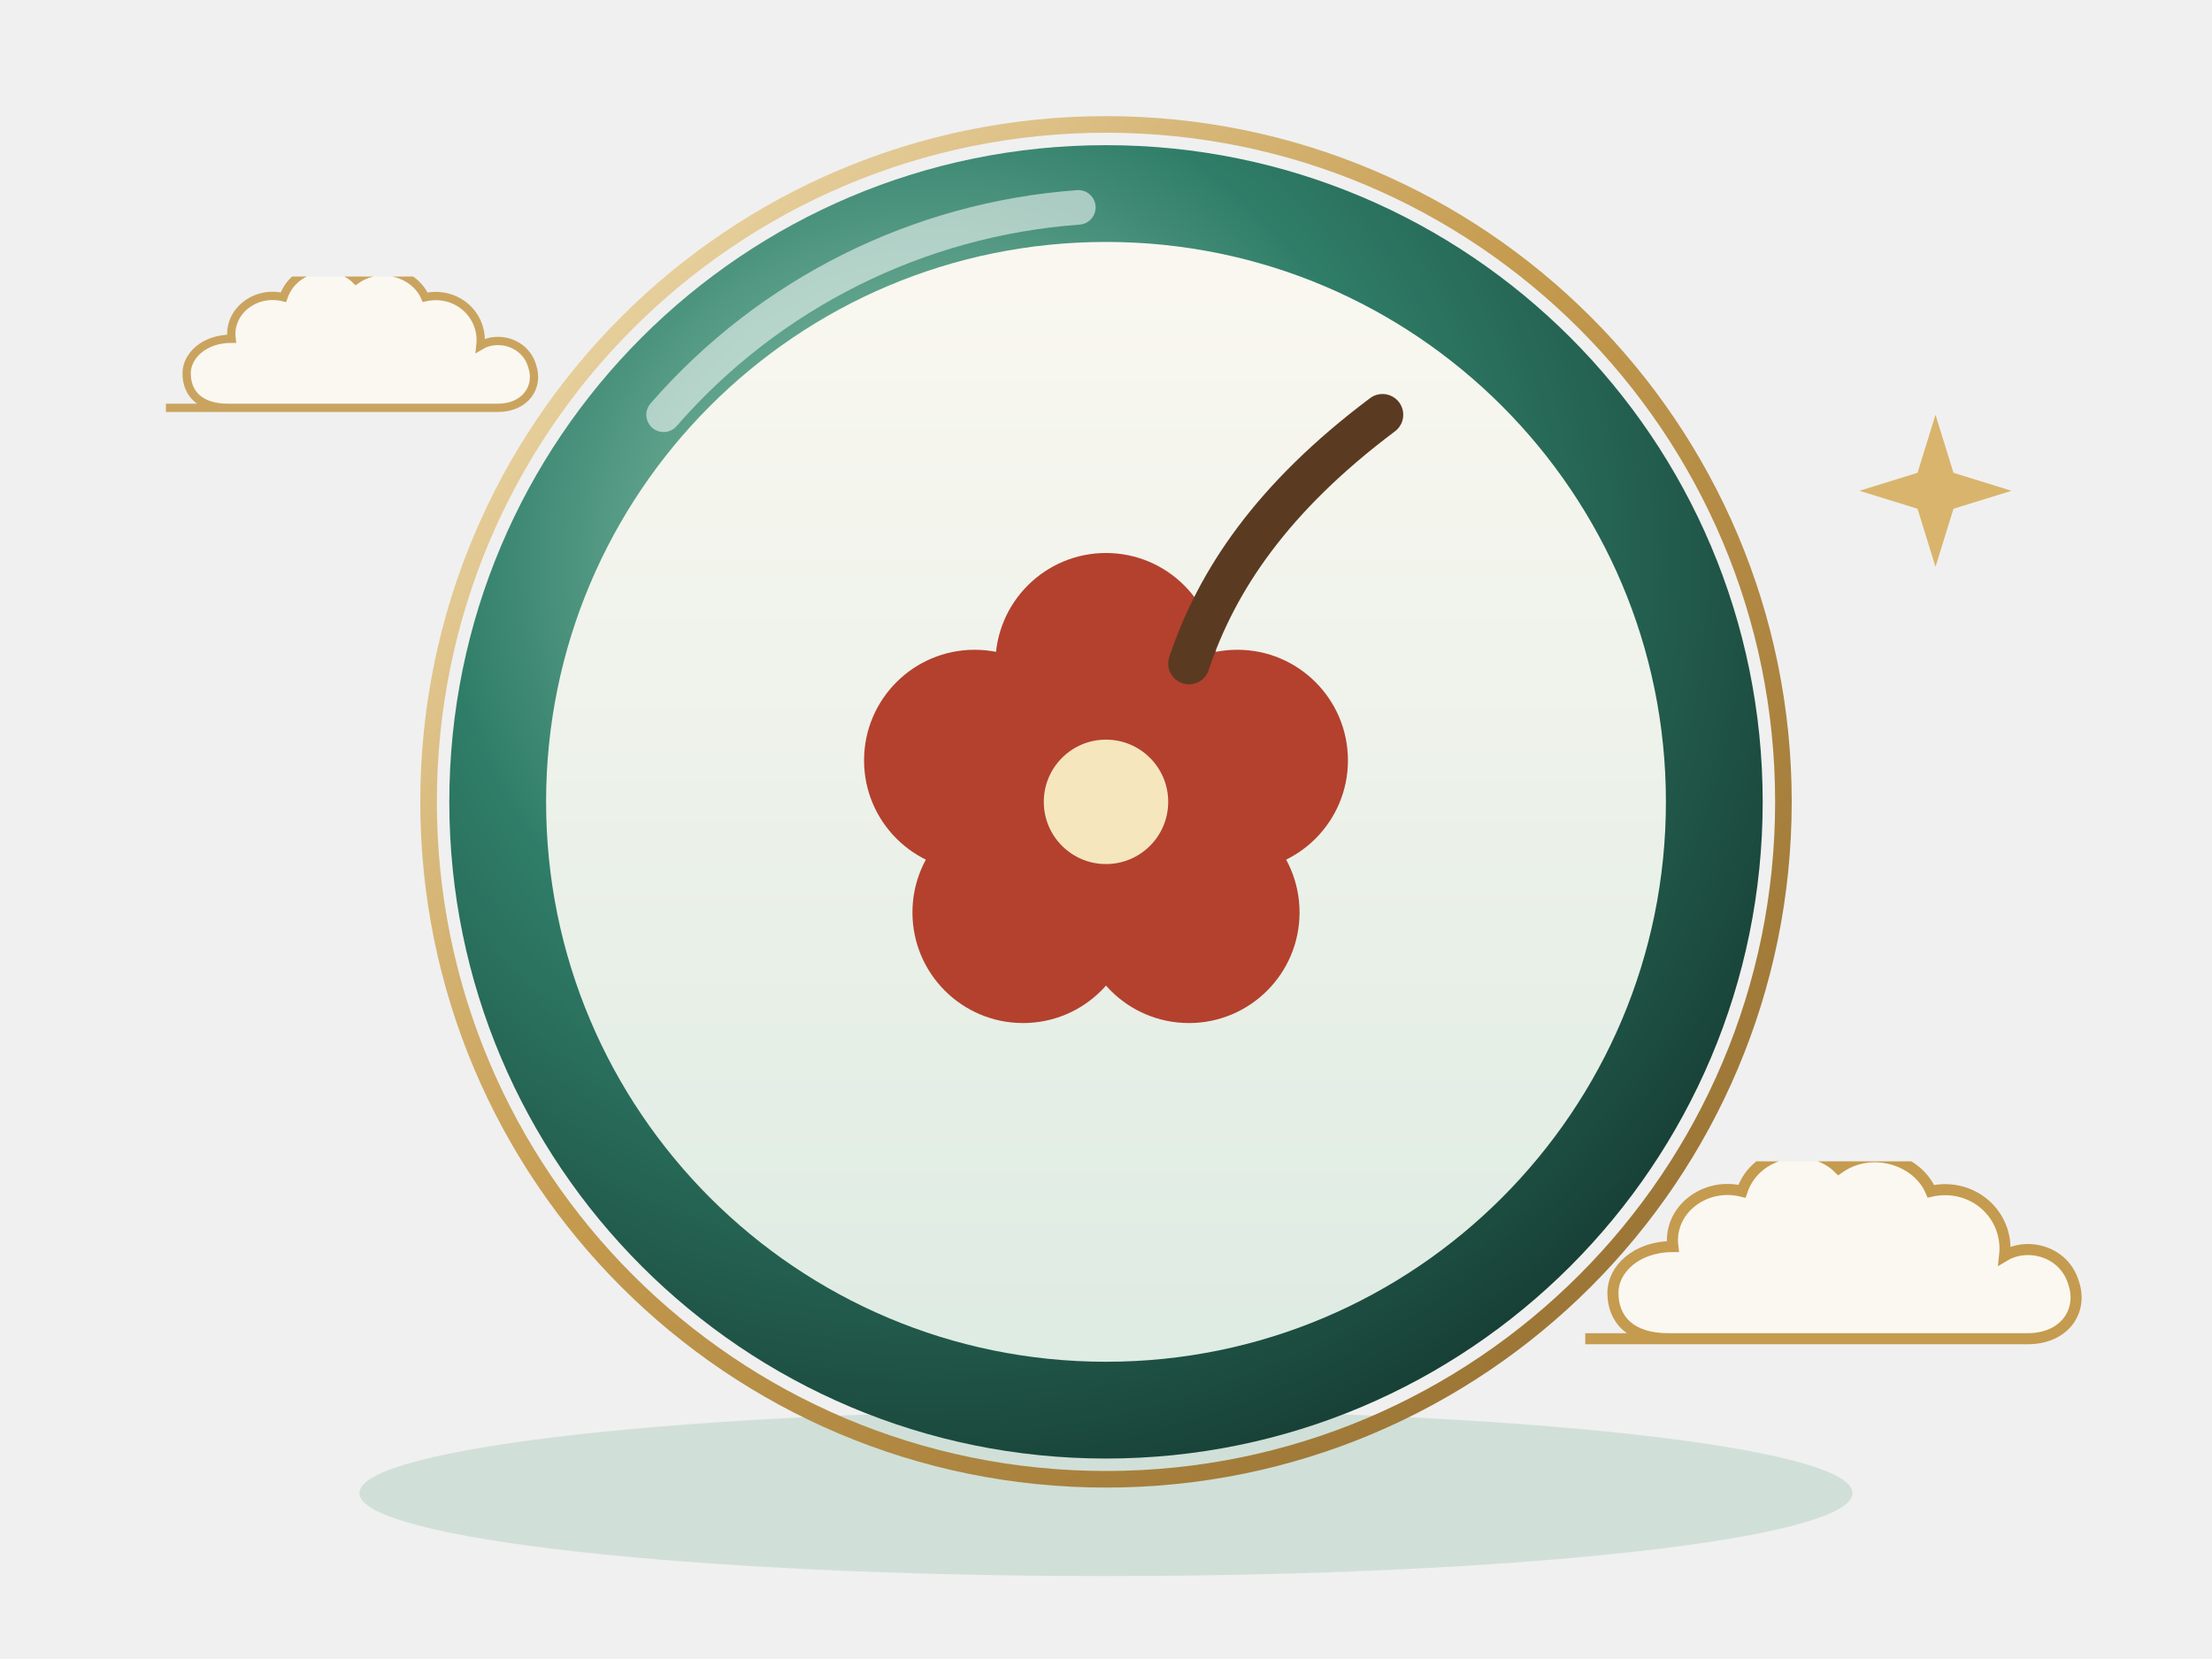
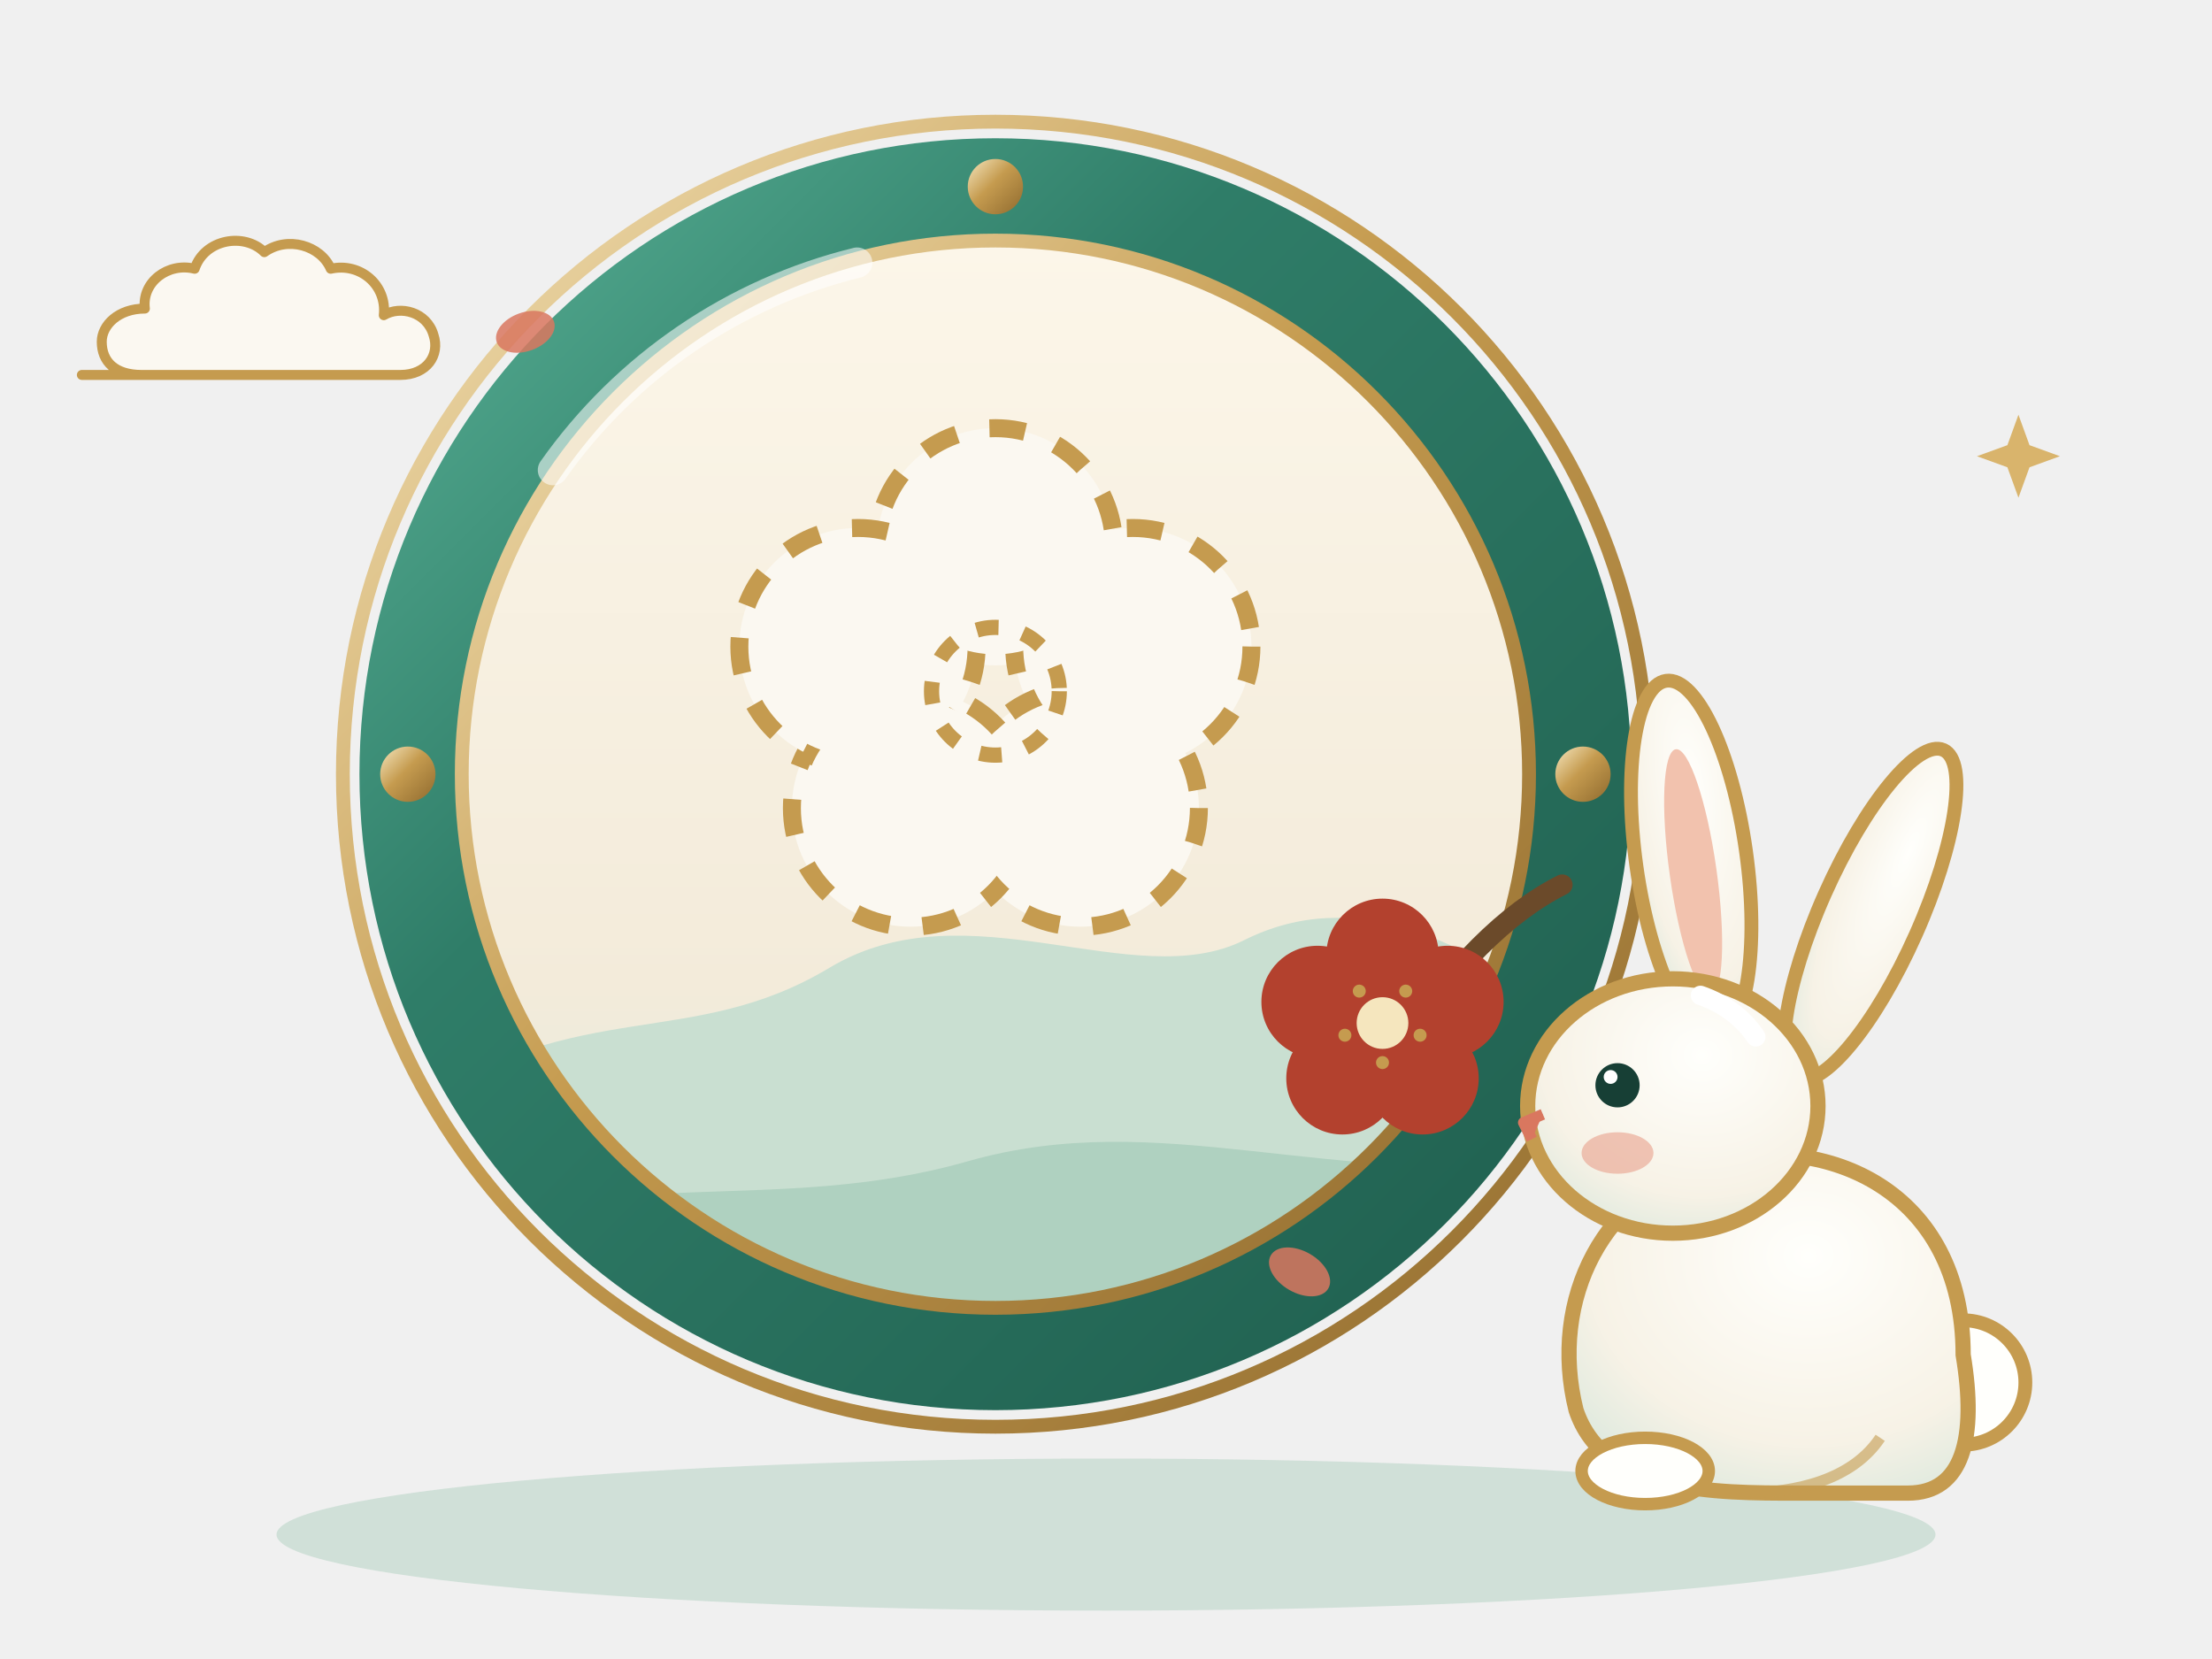
<svg xmlns="http://www.w3.org/2000/svg" viewBox="0 0 160 120" width="160" height="120">
  <defs>
    <linearGradient id="au" x1="0" y1="0" x2="1" y2="1">
      <stop offset="0" stop-color="#F5E6BE" />
      <stop offset=".45" stop-color="#C59B4F" />
      <stop offset="1" stop-color="#8F6A2E" />
    </linearGradient>
-     <radialGradient id="j" cx=".35" cy=".3" r=".8">
-       <stop offset="0" stop-color="#9BD0B8" />
-       <stop offset=".5" stop-color="#2F7D68" />
-       <stop offset="1" stop-color="#173F35" />
-     </radialGradient>
-     <linearGradient id="d" x1="0" y1="0" x2="0" y2="1">
-       <stop offset="0" stop-color="#FBF8F1" />
+     <linearGradient id="jr" x1="0" y1="0" x2="1" y2="1">
+       <stop offset="0" stop-color="#58B095" />
+       <stop offset=".35" stop-color="#2F7D68" />
+       <stop offset="1" stop-color="#1F5E4E" />
+     </linearGradient>
+     <linearGradient id="in" x1="0" y1="0" x2="0" y2="1">
+       <stop offset="0" stop-color="#FCF6E9" />
+       <stop offset=".7" stop-color="#F3EBDA" />
      <stop offset="1" stop-color="#DDEBE2" />
    </linearGradient>
-     <symbol id="cl" viewBox="0 0 120 44">
-       <path d="M8 38h96c8 0 12-6 10-12-2-7-10-9-15-6 1-9-7-16-16-14-3-7-13-10-20-5-6-6-18-4-21 5-8-2-16 4-15 12-8 0-13 5-13 10 0 6 4 10 12 10z" fill="#FBF8F1" stroke="#C59B4F" stroke-width="2.4" />
+     <radialGradient id="moon" cx=".4" cy=".35" r=".7">
+       <stop offset="0" stop-color="#FFF9EA" />
+       <stop offset=".7" stop-color="#F4DCA3" />
+       <stop offset="1" stop-color="#E7C27A" />
+     </radialGradient>
+     <radialGradient id="fur" cx=".4" cy=".3" r=".85">
+       <stop offset="0" stop-color="#FFFFFC" />
+       <stop offset=".65" stop-color="#F7F2E6" />
+       <stop offset="1" stop-color="#D5E6DB" />
+     </radialGradient>
+     <radialGradient id="lan" cx=".38" cy=".35" r=".75">
+       <stop offset="0" stop-color="#E9806A" />
+       <stop offset=".55" stop-color="#C24A35" />
+       <stop offset="1" stop-color="#8E2F21" />
+     </radialGradient>
+     <radialGradient id="glow" cx=".5" cy=".5" r=".5">
+       <stop offset="0" stop-color="#FFE3A3" stop-opacity=".9" />
+       <stop offset="1" stop-color="#FFE3A3" stop-opacity="0" />
+     </radialGradient>
+     <clipPath id="g">
+       <circle cx="72" cy="56" r="39" />
+     </clipPath>
+     <symbol id="cl" viewBox="0 0 120 44" overflow="visible">
+       <path d="M8 38h96c8 0 12-6 10-12-2-7-10-9-15-6 1-9-7-16-16-14-3-7-13-10-20-5-6-6-18-4-21 5-8-2-16 4-15 12-8 0-13 5-13 10 0 6 4 10 12 10z" fill="#FBF8F1" stroke="#C59B4F" stroke-width="3" stroke-linejoin="round" />
+     </symbol>
+     <symbol id="rbup" viewBox="-24 -60 48 62" overflow="visible">
+       <ellipse cx="-2" cy="-17" rx="3.6" ry="13" transform="rotate(-24 -2 -30) translate(0 -26)" fill="url(#fur)" stroke="#C59B4F" stroke-width="1" />
+       <circle cx="-14" cy="-8" r="4.5" fill="#FFFFFC" stroke="#C59B4F" stroke-width="1" />
+       <path d="M-14-10C-14-22-4-26 4-24 12-22 16-14 14-6 12 0 4 0-2 0H-10C-14 0-15-4-14-10Z" fill="url(#fur)" stroke="#C59B4F" stroke-width="1.1" />
+       <path d="M-8-4c2 3 6 4 10 4" fill="none" stroke="#C59B4F" stroke-width=".8" opacity=".6" />
+       <g transform="rotate(8 4 -34)">
+         <ellipse cx="4" cy="-46" rx="4" ry="13" fill="url(#fur)" stroke="#C59B4F" stroke-width="1" />
+         <ellipse cx="4" cy="-45" rx="1.7" ry="9" fill="#F2C2AE" />
+       </g>
+       <ellipse cx="7" cy="-28" rx="10.5" ry="9.2" fill="url(#fur)" stroke="#C59B4F" stroke-width="1.1" />
+       <circle cx="11" cy="-29.5" r="1.6" fill="#173F35" />
+       <circle cx="11.5" cy="-30.1" r=".5" fill="#fff" />
+       <ellipse cx="11" cy="-24.6" rx="2.6" ry="1.5" fill="#E8A08C" opacity=".6" />
+       <path d="M16.4-27.4l1.4.6-.6 1.2" fill="#D9775F" stroke="#D9775F" stroke-width=".8" stroke-linejoin="round" />
+       <path d="M1-33a8 7 0 0 1 4-3" fill="none" stroke="#fff" stroke-width="1.4" stroke-linecap="round" />
+       <ellipse cx="9" cy="-1.6" rx="4.6" ry="2.4" fill="#FFFFFC" stroke="#C59B4F" stroke-width=".9" />
+     </symbol>
+     <symbol id="rbflop" viewBox="-24 -60 48 62" overflow="visible">
+       <ellipse cx="-2" cy="-17" rx="3.6" ry="13" transform="rotate(-24 -2 -30) translate(0 -26)" fill="url(#fur)" stroke="#C59B4F" stroke-width="1" />
+       <circle cx="-14" cy="-8" r="4.5" fill="#FFFFFC" stroke="#C59B4F" stroke-width="1" />
+       <path d="M-14-10C-14-22-4-26 4-24 12-22 16-14 14-6 12 0 4 0-2 0H-10C-14 0-15-4-14-10Z" fill="url(#fur)" stroke="#C59B4F" stroke-width="1.1" />
+       <path d="M-8-4c2 3 6 4 10 4" fill="none" stroke="#C59B4F" stroke-width=".8" opacity=".6" />
+       <path d="M2-35C4-46 12-52 22-50 20-46 12-42 6-34Z" fill="url(#fur)" stroke="#C59B4F" stroke-width="1" stroke-linejoin="round" />
+       <path d="M5-37C8-44 13-47 18-48" fill="none" stroke="#F2C2AE" stroke-width="2.2" stroke-linecap="round" />
+       <ellipse cx="7" cy="-28" rx="10.5" ry="9.2" fill="url(#fur)" stroke="#C59B4F" stroke-width="1.1" />
+       <circle cx="11" cy="-29.5" r="1.6" fill="#173F35" />
+       <circle cx="11.5" cy="-30.1" r=".5" fill="#fff" />
+       <ellipse cx="11" cy="-24.6" rx="2.6" ry="1.5" fill="#E8A08C" opacity=".6" />
+       <path d="M16.4-27.4l1.4.6-.6 1.2" fill="#D9775F" stroke="#D9775F" stroke-width=".8" stroke-linejoin="round" />
+       <path d="M1-33a8 7 0 0 1 4-3" fill="none" stroke="#fff" stroke-width="1.4" stroke-linecap="round" />
+       <ellipse cx="9" cy="-1.6" rx="4.6" ry="2.4" fill="#FFFFFC" stroke="#C59B4F" stroke-width=".9" />
    </symbol>
  </defs>
-   <ellipse cx="80" cy="108" rx="54" ry="6" fill="#A9CDBB" opacity=".45" />
-   <circle cx="80" cy="58" r="44" fill="url(#d)" />
-   <circle cx="80" cy="58" r="44" fill="none" stroke="url(#j)" stroke-width="7" />
-   <circle cx="80" cy="58" r="49" fill="none" stroke="url(#au)" stroke-width="1.2" />
-   <path d="M48 30a44 44 0 0 1 30-15" stroke="#fff" stroke-opacity=".55" stroke-width="2.5" stroke-linecap="round" fill="none" />
-   <g transform="translate(80 58)">
+   <ellipse cx="80" cy="111" rx="60" ry="5.5" fill="#A9CDBB" opacity=".45" />
+   <use href="#cl" width="120" height="44" transform="translate(4 18) scale(.24)" />
+   <circle cx="72" cy="56" r="39" fill="url(#in)" />
+   <g clip-path="url(#g)">
+     <path d="M30 80c12-8 20-4 30-10 10-6 22 2 30-2 8-4 16 0 24 6v30H30z" fill="#C9DFD1" />
+     <path d="M30 90c14-6 26-2 40-6 14-4 26 2 44 0v20H30z" fill="#A9CDBB" opacity=".8" />
+     <g fill="#FBF8F1" stroke="#C59B4F" stroke-width="1.3" stroke-dasharray="2.6 2.4">
+       <circle cx="72.00" cy="39.55" r="8.58" />
+       <circle cx="81.94" cy="46.77" r="8.58" />
+       <circle cx="78.14" cy="58.45" r="8.58" />
+       <circle cx="65.86" cy="58.45" r="8.58" />
+       <circle cx="62.06" cy="46.77" r="8.58" />
+     </g>
+     <g fill="#FBF8F1">
+       <circle cx="72.00" cy="39.55" r="7.78" />
+       <circle cx="81.94" cy="46.77" r="7.78" />
+       <circle cx="78.14" cy="58.45" r="7.78" />
+       <circle cx="65.86" cy="58.45" r="7.78" />
+       <circle cx="62.06" cy="46.77" r="7.78" />
+     </g>
+     <circle cx="72" cy="50" r="4.62" fill="none" stroke="#C59B4F" stroke-width="1.1" stroke-dasharray="1.6 1.8" />
+   </g>
+   <circle cx="72" cy="56" r="42.5" fill="none" stroke="url(#jr)" stroke-width="7" />
+   <circle cx="72" cy="56" r="38.6" fill="none" stroke="url(#au)" stroke-width="1" />
+   <circle cx="72" cy="56" r="47.2" fill="none" stroke="url(#au)" stroke-width="1" />
+   <path d="M40 34a38 38 0 0 1 22-15" fill="none" stroke="#fff" stroke-opacity=".55" stroke-width="2.2" stroke-linecap="round" />
+   <circle cx="72" cy="13.5" r="2" fill="url(#au)" />
+   <circle cx="29.5" cy="56" r="2" fill="url(#au)" />
+   <circle cx="114.5" cy="56" r="2" fill="url(#au)" />
+   <path d="M101 76c4-6 8-10 12-12" fill="none" stroke="#6B4A2A" stroke-width="1.5" stroke-linecap="round" />
+   <g transform="translate(0 0)">
    <g fill="#B3412E">
-       <circle cx="0" cy="-10" r="8" />
-       <circle cx="9.5" cy="-3" r="8" />
-       <circle cx="6" cy="8" r="8" />
-       <circle cx="-6" cy="8" r="8" />
-       <circle cx="-9.5" cy="-3" r="8" />
+       <circle cx="100.00" cy="69.06" r="4.06" />
+       <circle cx="104.70" cy="72.47" r="4.06" />
+       <circle cx="102.90" cy="78.00" r="4.06" />
+       <circle cx="97.10" cy="78.00" r="4.06" />
+       <circle cx="95.30" cy="72.47" r="4.06" />
    </g>
-     <circle r="4.5" fill="#F5E6BE" />
+     <circle cx="100" cy="74" r="1.87" fill="#F5E6BE" />
+     <g fill="#C59B4F">
+       <circle cx="101.68" cy="71.69" r="0.47" />
+       <circle cx="102.72" cy="74.88" r="0.47" />
+       <circle cx="100.00" cy="76.86" r="0.47" />
+       <circle cx="97.28" cy="74.88" r="0.47" />
+       <circle cx="98.32" cy="71.69" r="0.47" />
+     </g>
  </g>
-   <path d="M100 30c-8 6-12 12-14 18" stroke="#5B3A22" stroke-width="3" stroke-linecap="round" fill="none" />
-   <use href="#cl" x="112" y="84" width="40" height="15" />
-   <use href="#cl" x="10" y="20" width="30" height="11" opacity=".9" />
-   <path d="M140 30l1.3 4.2 4.2 1.3-4.2 1.3-1.3 4.2-1.3-4.2-4.2-1.3 4.2-1.3z" fill="#D9B46C" />
+   <use href="#rbup" x="-24" y="-60" width="48" height="62" transform="translate(128 108) scale(-1 1)" />
+   <g fill="#D9775F" opacity=".85">
+     <ellipse cx="94" cy="92" rx="2.4" ry="1.5" transform="rotate(30 94 92)" />
+     <ellipse cx="38" cy="24" rx="2.2" ry="1.4" transform="rotate(-20 38 24)" />
+   </g>
+   <g fill="#D9B46C">
+     <path d="M146 30l.8 2.2 2.2.8-2.2.8-.8 2.2-.8-2.2-2.2-.8 2.2-.8z" />
+   </g>
</svg>
